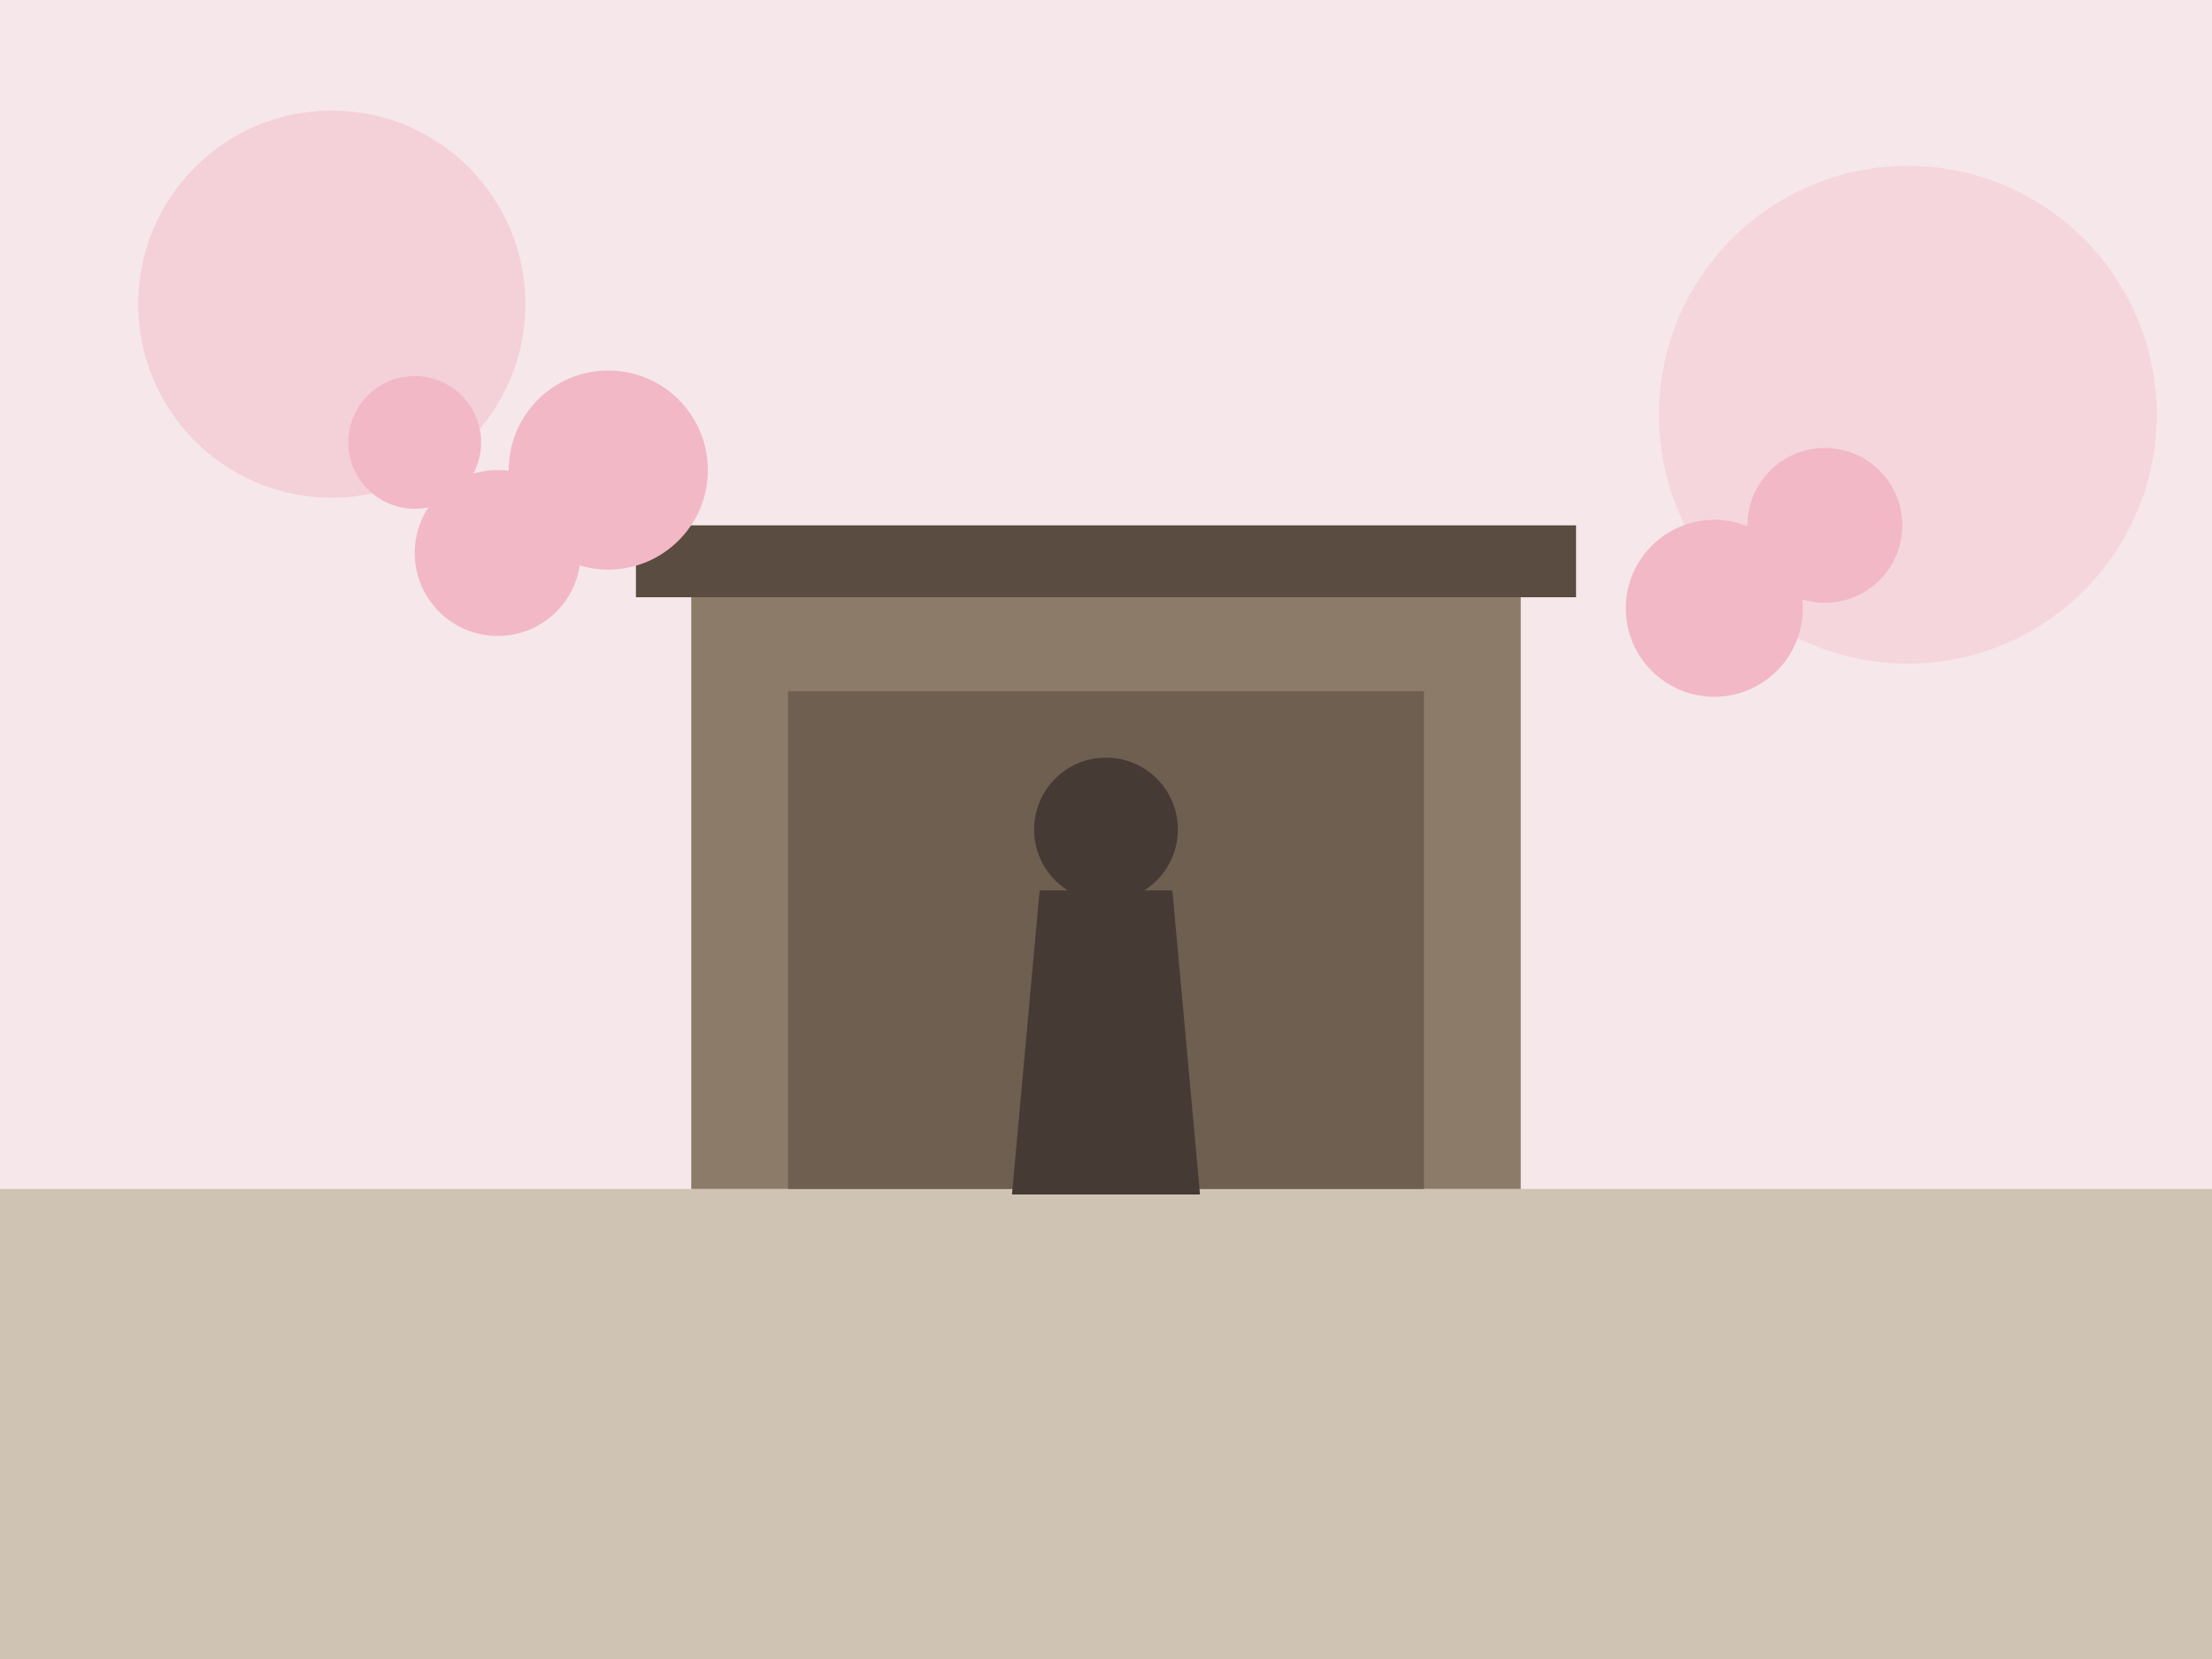
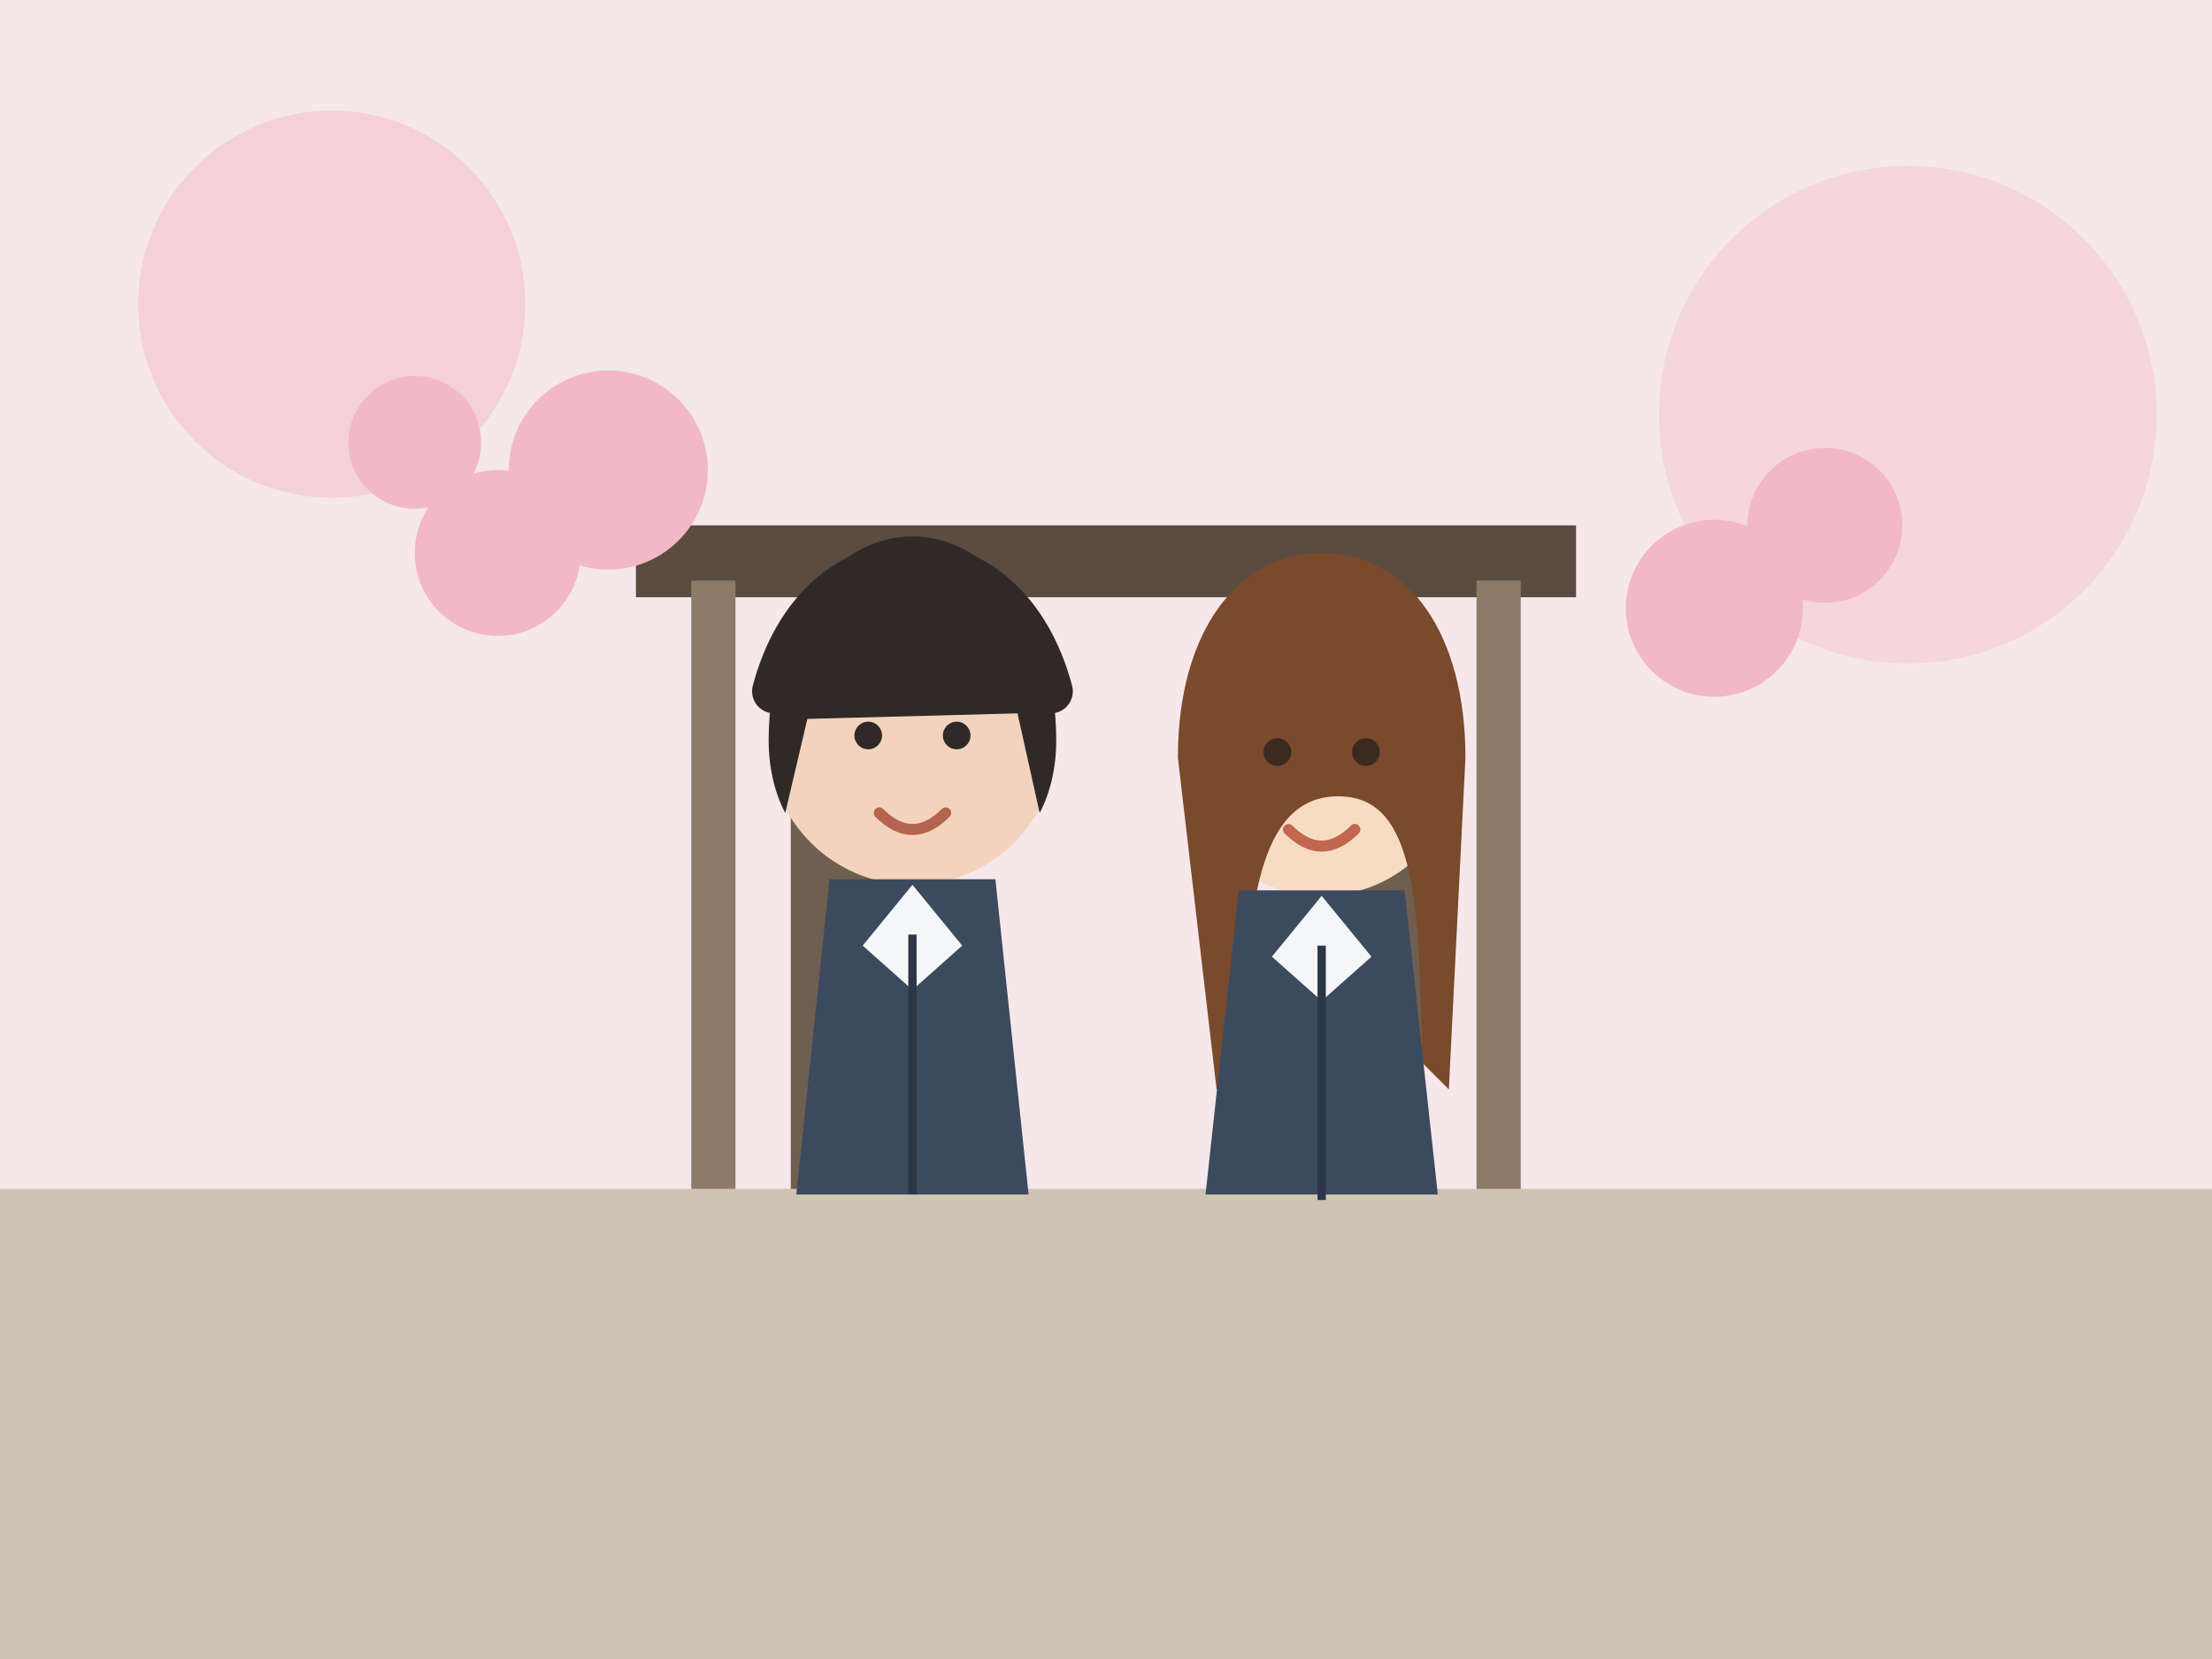
- <svg xmlns="http://www.w3.org/2000/svg" width="800" height="600" viewBox="0 0 800 600" role="img" aria-label="桜の咲く高校の門の前で、制服姿で立つ写真">
+ <svg xmlns="http://www.w3.org/2000/svg" width="800" height="600" viewBox="0 0 800 600" role="img" aria-label="桜の咲く高校の門の前で、制服姿で並ぶ二人。左は黒髪のボブ、右は茶髪のロング">
  <rect width="800" height="600" fill="#f6e7ea" />
  <circle cx="120" cy="110" r="70" fill="#f4c6d0" opacity="0.7" />
  <circle cx="690" cy="150" r="90" fill="#f4c6d0" opacity="0.5" />
  <rect y="430" width="800" height="170" fill="#cfc3b4" />
-   <rect x="250" y="210" width="300" height="220" fill="#8d7b6a" />
-   <rect x="285" y="250" width="230" height="180" fill="#6f5f51" />
  <rect x="230" y="190" width="340" height="26" fill="#5b4c41" />
-   <g fill="#463a34">
-     <circle cx="400" cy="300" r="26" />
-     <path d="M376 322h48l10 110h-68z" />
+   <rect x="250" y="210" width="16" height="220" fill="#8d7b6a" />
+   <rect x="534" y="210" width="16" height="220" fill="#8d7b6a" />
+   <rect x="286" y="250" width="40" height="180" fill="#6f5f51" />
+   <rect x="474" y="250" width="40" height="180" fill="#6f5f51" />
+   <g>
+     <circle cx="330" cy="268" r="52" fill="#f3d3bd" />
+     <path d="M278 268c0-44 24-74 52-74s52 30 52 74c0 16-6 26-6 26l-8-36-76 2-8 34s-6-10-6-26Z" fill="#2f2a28" />
+     <path d="M280 250c8-30 28-46 50-46s42 16 50 46" stroke="#2f2a28" stroke-width="16" fill="none" stroke-linecap="round" />
+     <circle cx="314" cy="266" r="5" fill="#2f2a28" />
+     <circle cx="346" cy="266" r="5" fill="#2f2a28" />
+     <path d="M318 294q12 12 24 0" stroke="#b5654f" stroke-width="4" fill="none" stroke-linecap="round" />
+     <path d="M300 318h60l12 114h-84z" fill="#3c4a5e" />
+     <path d="M330 320l-18 22 18 16 18-16z" fill="#f4f6f8" />
+     <path d="M330 338v94" stroke="#2c3646" stroke-width="3" />
+   </g>
+   <g>
+     <circle cx="478" cy="274" r="50" fill="#f7dcc4" />
+     <path d="M426 274c0-46 22-74 52-74 32 0 52 30 52 74l-6 120-10-10c0-64-4-96-30-96s-34 32-34 96l-10 10Z" fill="#7a4a2c" />
+     <circle cx="462" cy="272" r="5" fill="#3a2a20" />
+     <circle cx="494" cy="272" r="5" fill="#3a2a20" />
+     <path d="M466 300q12 12 24 0" stroke="#c2664f" stroke-width="4" fill="none" stroke-linecap="round" />
+     <path d="M448 322h60l12 110h-84z" fill="#3c4a5e" />
+     <path d="M478 324l-18 22 18 16 18-16z" fill="#f4f6f8" />
+     <path d="M478 342v92" stroke="#2c3646" stroke-width="3" />
  </g>
  <g fill="#f2b8c6">
    <circle cx="180" cy="200" r="30" />
    <circle cx="220" cy="170" r="36" />
    <circle cx="150" cy="160" r="24" />
    <circle cx="620" cy="220" r="32" />
    <circle cx="660" cy="190" r="28" />
  </g>
</svg>
